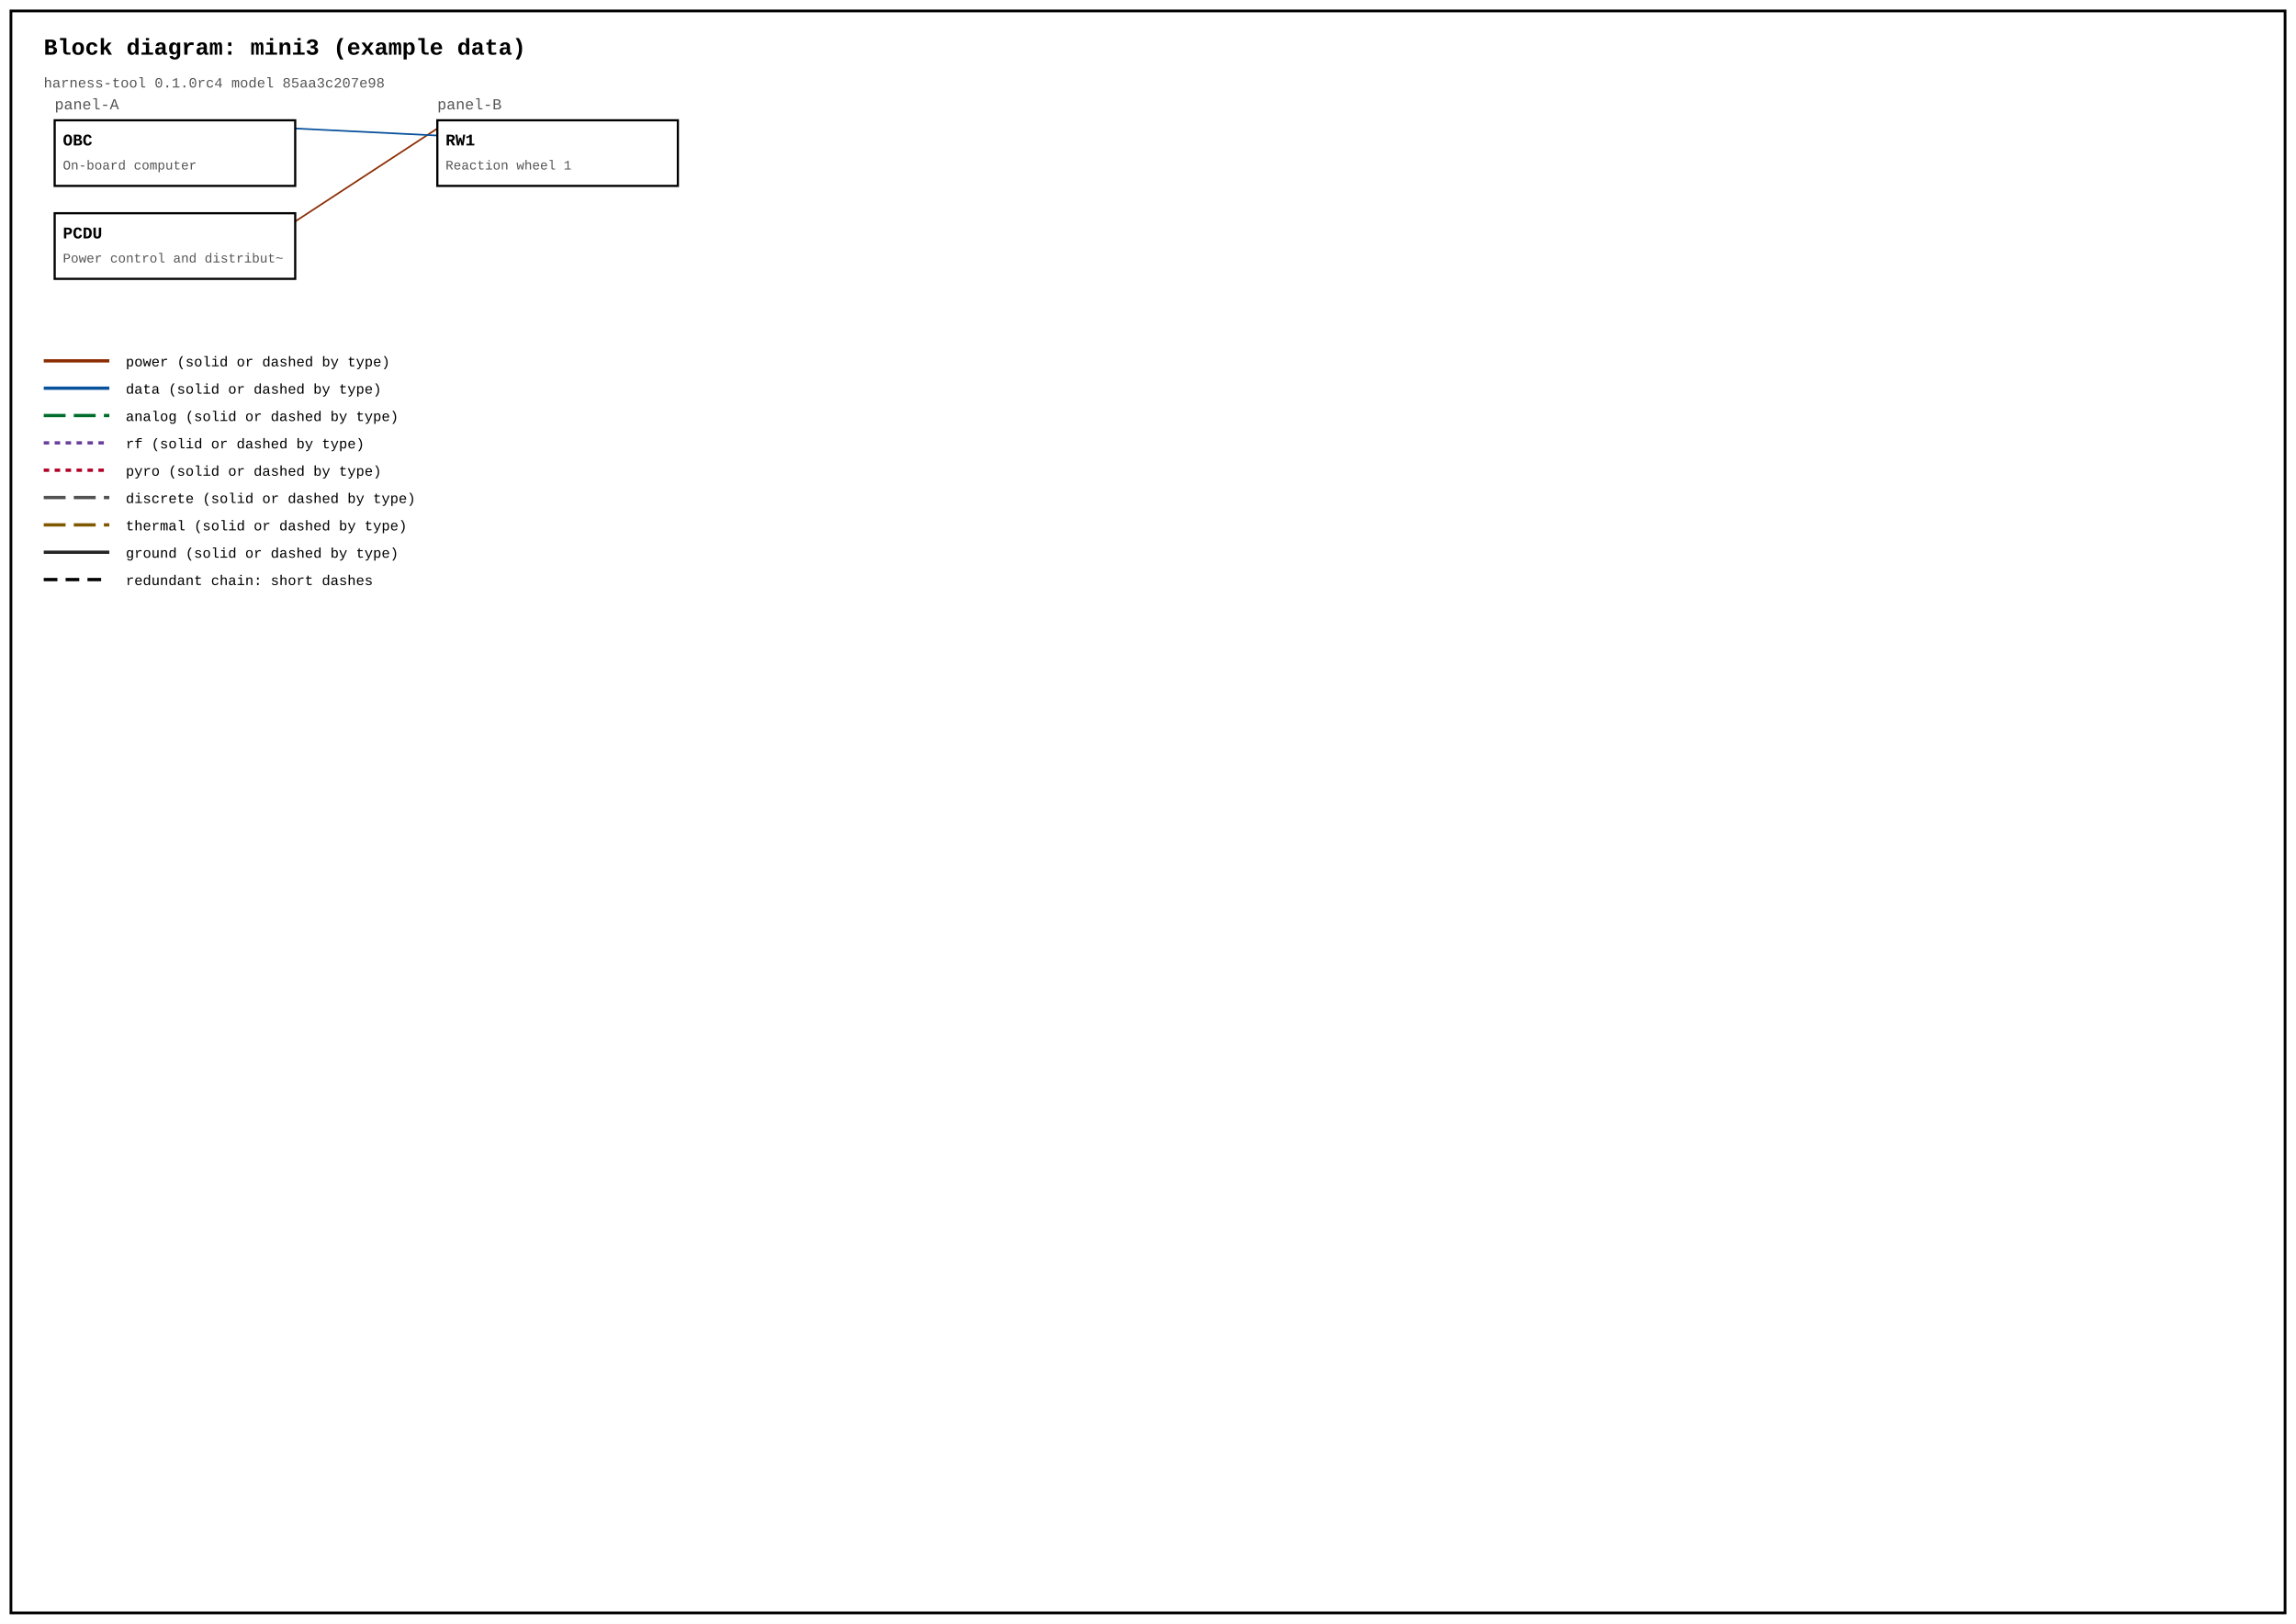
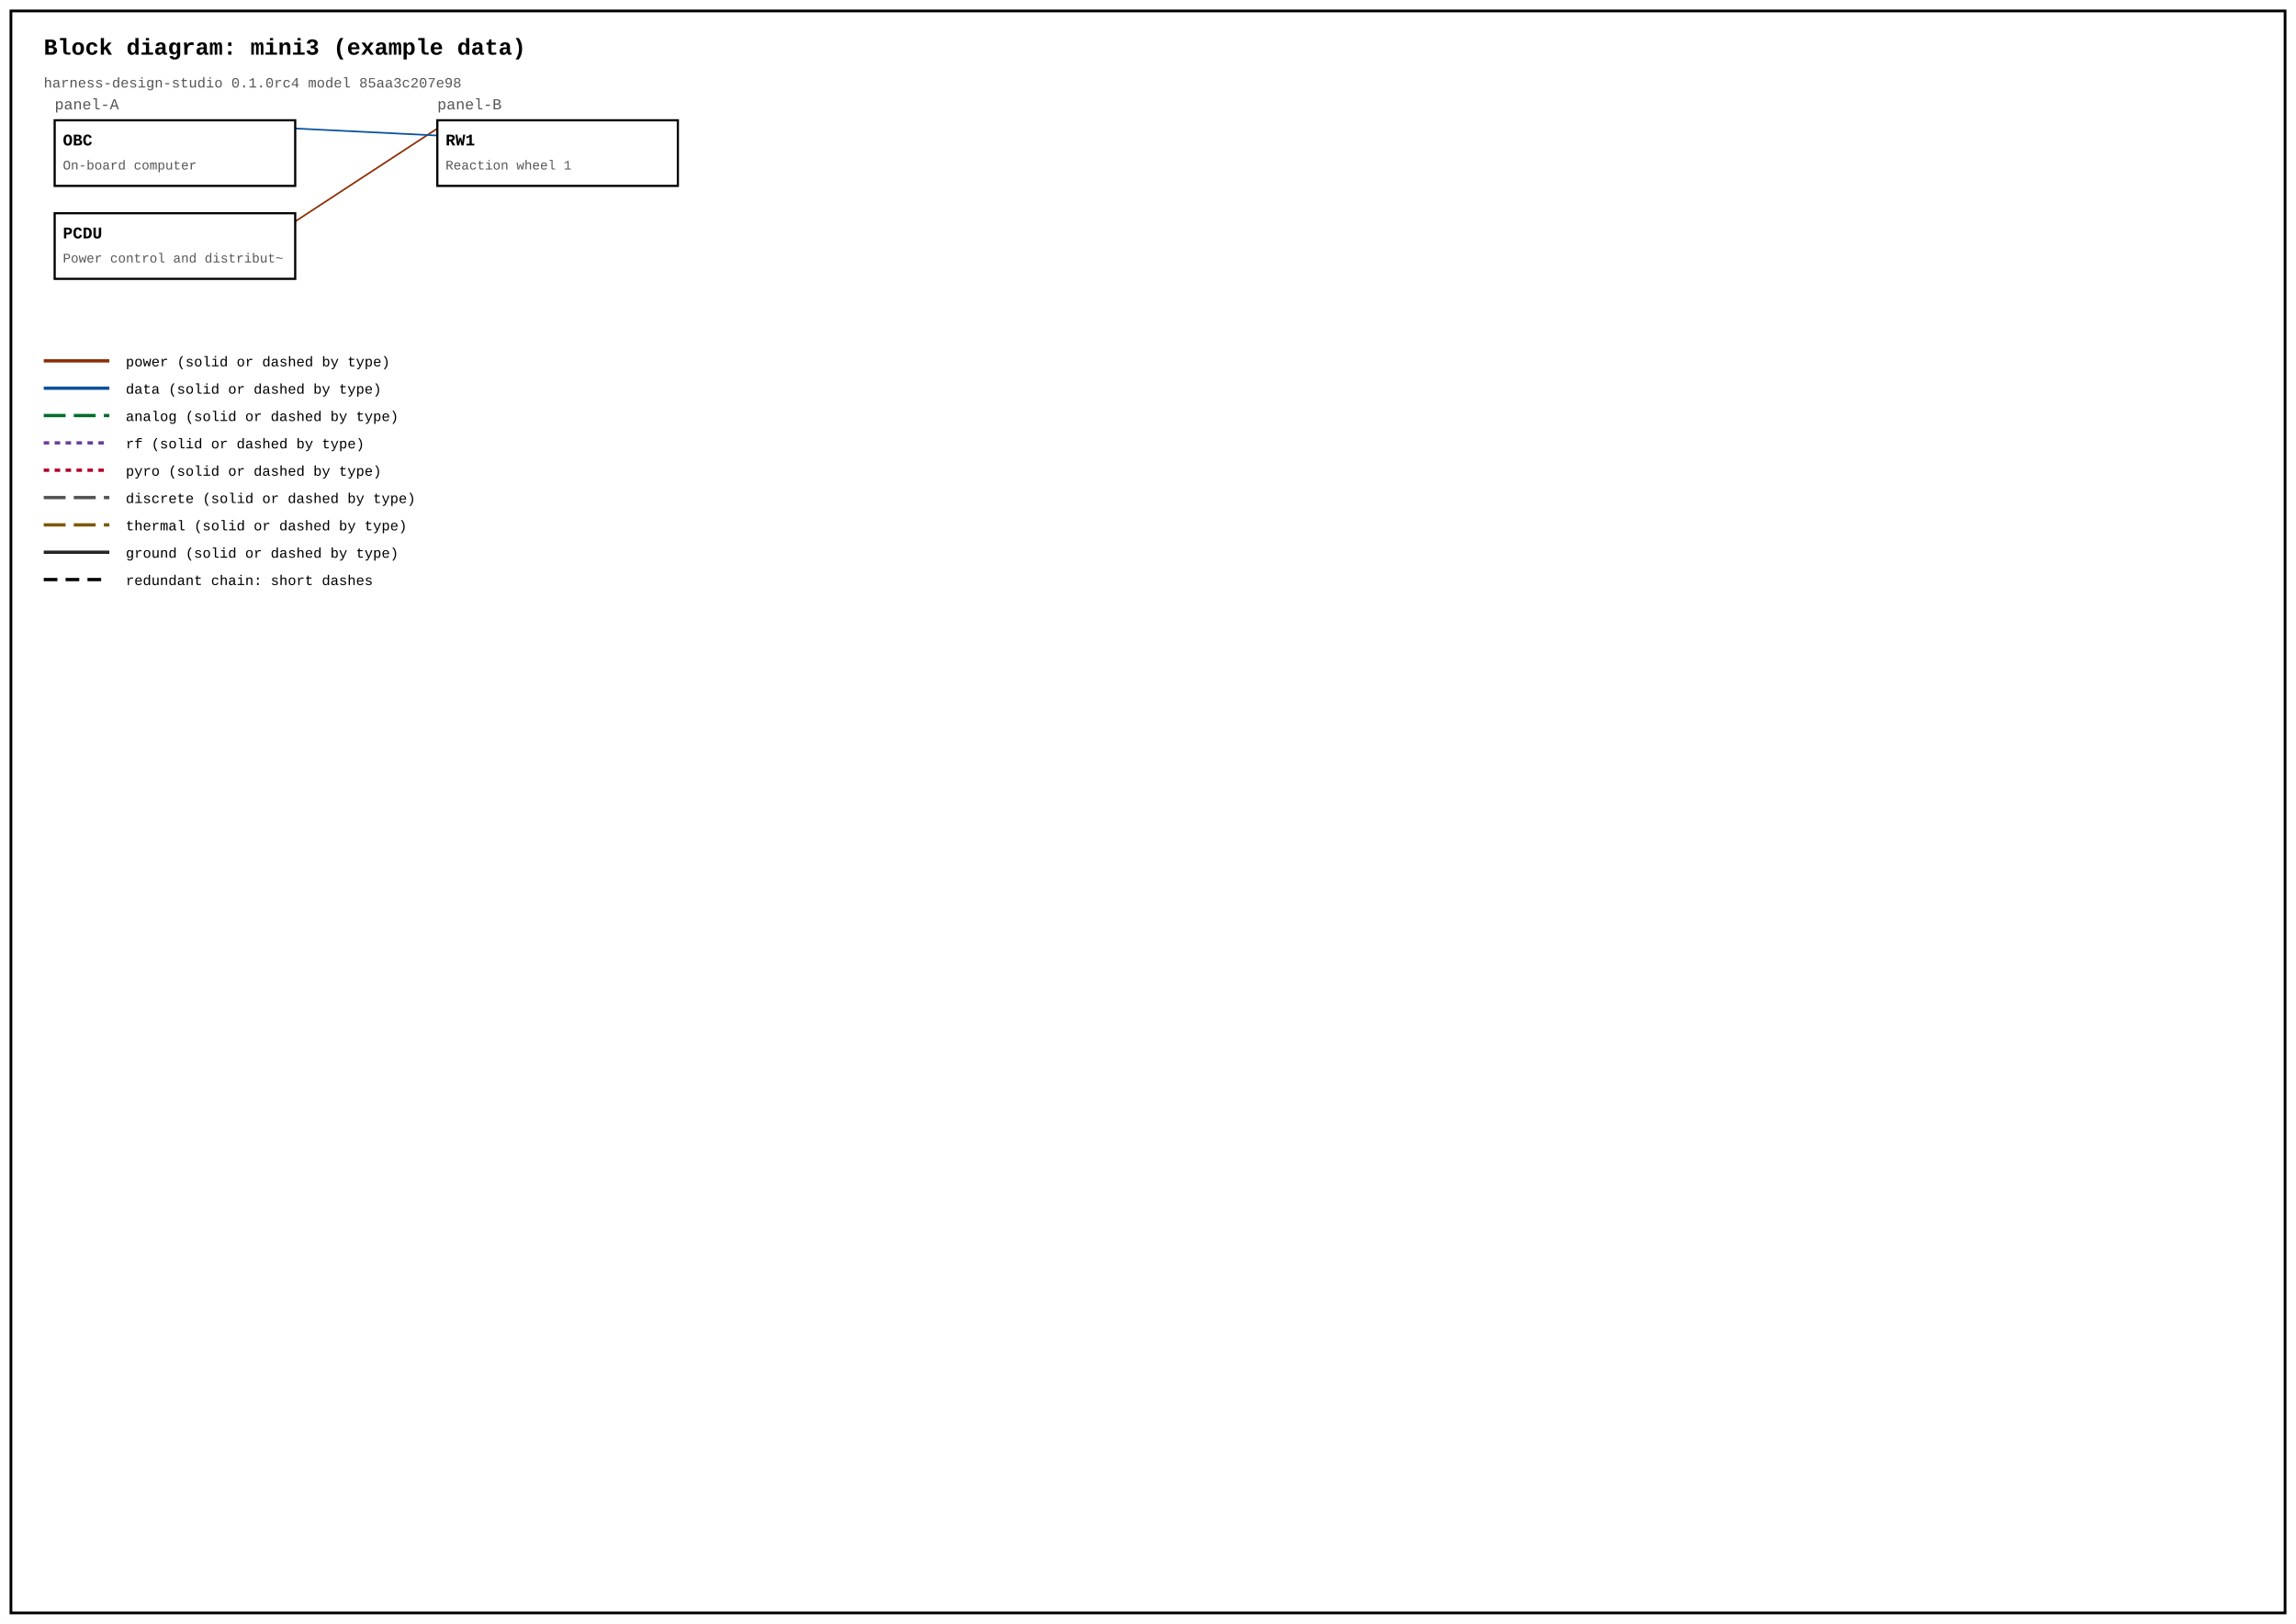
<svg xmlns="http://www.w3.org/2000/svg" width="420mm" height="297mm" viewBox="0 0 420 297" font-family="Courier New, Courier, monospace">
  <rect x="0" y="0" width="420" height="297" fill="#ffffff" />
  <rect x="2" y="2" width="416" height="293" fill="none" stroke="#000000" stroke-width="0.5" />
  <text x="8" y="10" font-size="4.2" font-weight="bold" text-anchor="start" fill="#000000">Block diagram: mini3 (example data)</text>
-   <text x="8" y="16" font-size="2.6" text-anchor="start" fill="#555555">harness-tool 0.1.0rc4 model 85aa3c207e98</text>
+   <text x="8" y="16" font-size="2.6" text-anchor="start" fill="#555555">harness-design-studio 0.1.0rc4 model 85aa3c207e98</text>
  <text x="10" y="20" font-size="2.8" text-anchor="start" fill="#555555">panel-A</text>
  <text x="80" y="20" font-size="2.8" text-anchor="start" fill="#555555">panel-B</text>
  <line x1="54" y1="40.5" x2="80" y2="23.5" stroke="#8c2d04" stroke-width="0.3" />
  <line x1="54" y1="23.5" x2="80" y2="24.786" stroke="#08519c" stroke-width="0.3" />
  <rect x="10" y="22" width="44" height="12" fill="#ffffff" stroke="#000000" stroke-width="0.4" />
  <text x="11.5" y="26.6" font-size="3" font-weight="bold" text-anchor="start" fill="#000000">OBC</text>
  <text x="11.5" y="31" font-size="2.4" text-anchor="start" fill="#555555">On-board computer</text>
  <rect x="10" y="39" width="44" height="12" fill="#ffffff" stroke="#000000" stroke-width="0.4" />
  <text x="11.5" y="43.6" font-size="3" font-weight="bold" text-anchor="start" fill="#000000">PCDU</text>
  <text x="11.5" y="48" font-size="2.4" text-anchor="start" fill="#555555">Power control and distribut~</text>
  <rect x="80" y="22" width="44" height="12" fill="#ffffff" stroke="#000000" stroke-width="0.4" />
  <text x="81.5" y="26.6" font-size="3" font-weight="bold" text-anchor="start" fill="#000000">RW1</text>
  <text x="81.5" y="31" font-size="2.4" text-anchor="start" fill="#555555">Reaction wheel 1</text>
  <line x1="8" y1="66" x2="20" y2="66" stroke="#8c2d04" stroke-width="0.6" />
  <text x="23" y="67" font-size="2.6" text-anchor="start" fill="#000000">power (solid or dashed by type)</text>
  <line x1="8" y1="71" x2="20" y2="71" stroke="#08519c" stroke-width="0.6" />
  <text x="23" y="72" font-size="2.6" text-anchor="start" fill="#000000">data (solid or dashed by type)</text>
  <line x1="8" y1="76" x2="20" y2="76" stroke="#006d2c" stroke-width="0.6" stroke-dasharray="4 1.5" />
  <text x="23" y="77" font-size="2.6" text-anchor="start" fill="#000000">analog (solid or dashed by type)</text>
  <line x1="8" y1="81" x2="20" y2="81" stroke="#6a3d9a" stroke-width="0.6" stroke-dasharray="1 1" />
  <text x="23" y="82" font-size="2.6" text-anchor="start" fill="#000000">rf (solid or dashed by type)</text>
  <line x1="8" y1="86" x2="20" y2="86" stroke="#b10026" stroke-width="0.6" stroke-dasharray="1 1" />
  <text x="23" y="87" font-size="2.6" text-anchor="start" fill="#000000">pyro (solid or dashed by type)</text>
  <line x1="8" y1="91" x2="20" y2="91" stroke="#525252" stroke-width="0.6" stroke-dasharray="4 1.5" />
  <text x="23" y="92" font-size="2.6" text-anchor="start" fill="#000000">discrete (solid or dashed by type)</text>
  <line x1="8" y1="96" x2="20" y2="96" stroke="#7f5800" stroke-width="0.6" stroke-dasharray="4 1.5" />
  <text x="23" y="97" font-size="2.6" text-anchor="start" fill="#000000">thermal (solid or dashed by type)</text>
  <line x1="8" y1="101" x2="20" y2="101" stroke="#252525" stroke-width="0.6" />
  <text x="23" y="102" font-size="2.6" text-anchor="start" fill="#000000">ground (solid or dashed by type)</text>
  <line x1="8" y1="106" x2="20" y2="106" stroke="#000000" stroke-width="0.6" stroke-dasharray="2.5 1.5" />
  <text x="23" y="107" font-size="2.6" text-anchor="start" fill="#000000">redundant chain: short dashes</text>
</svg>
